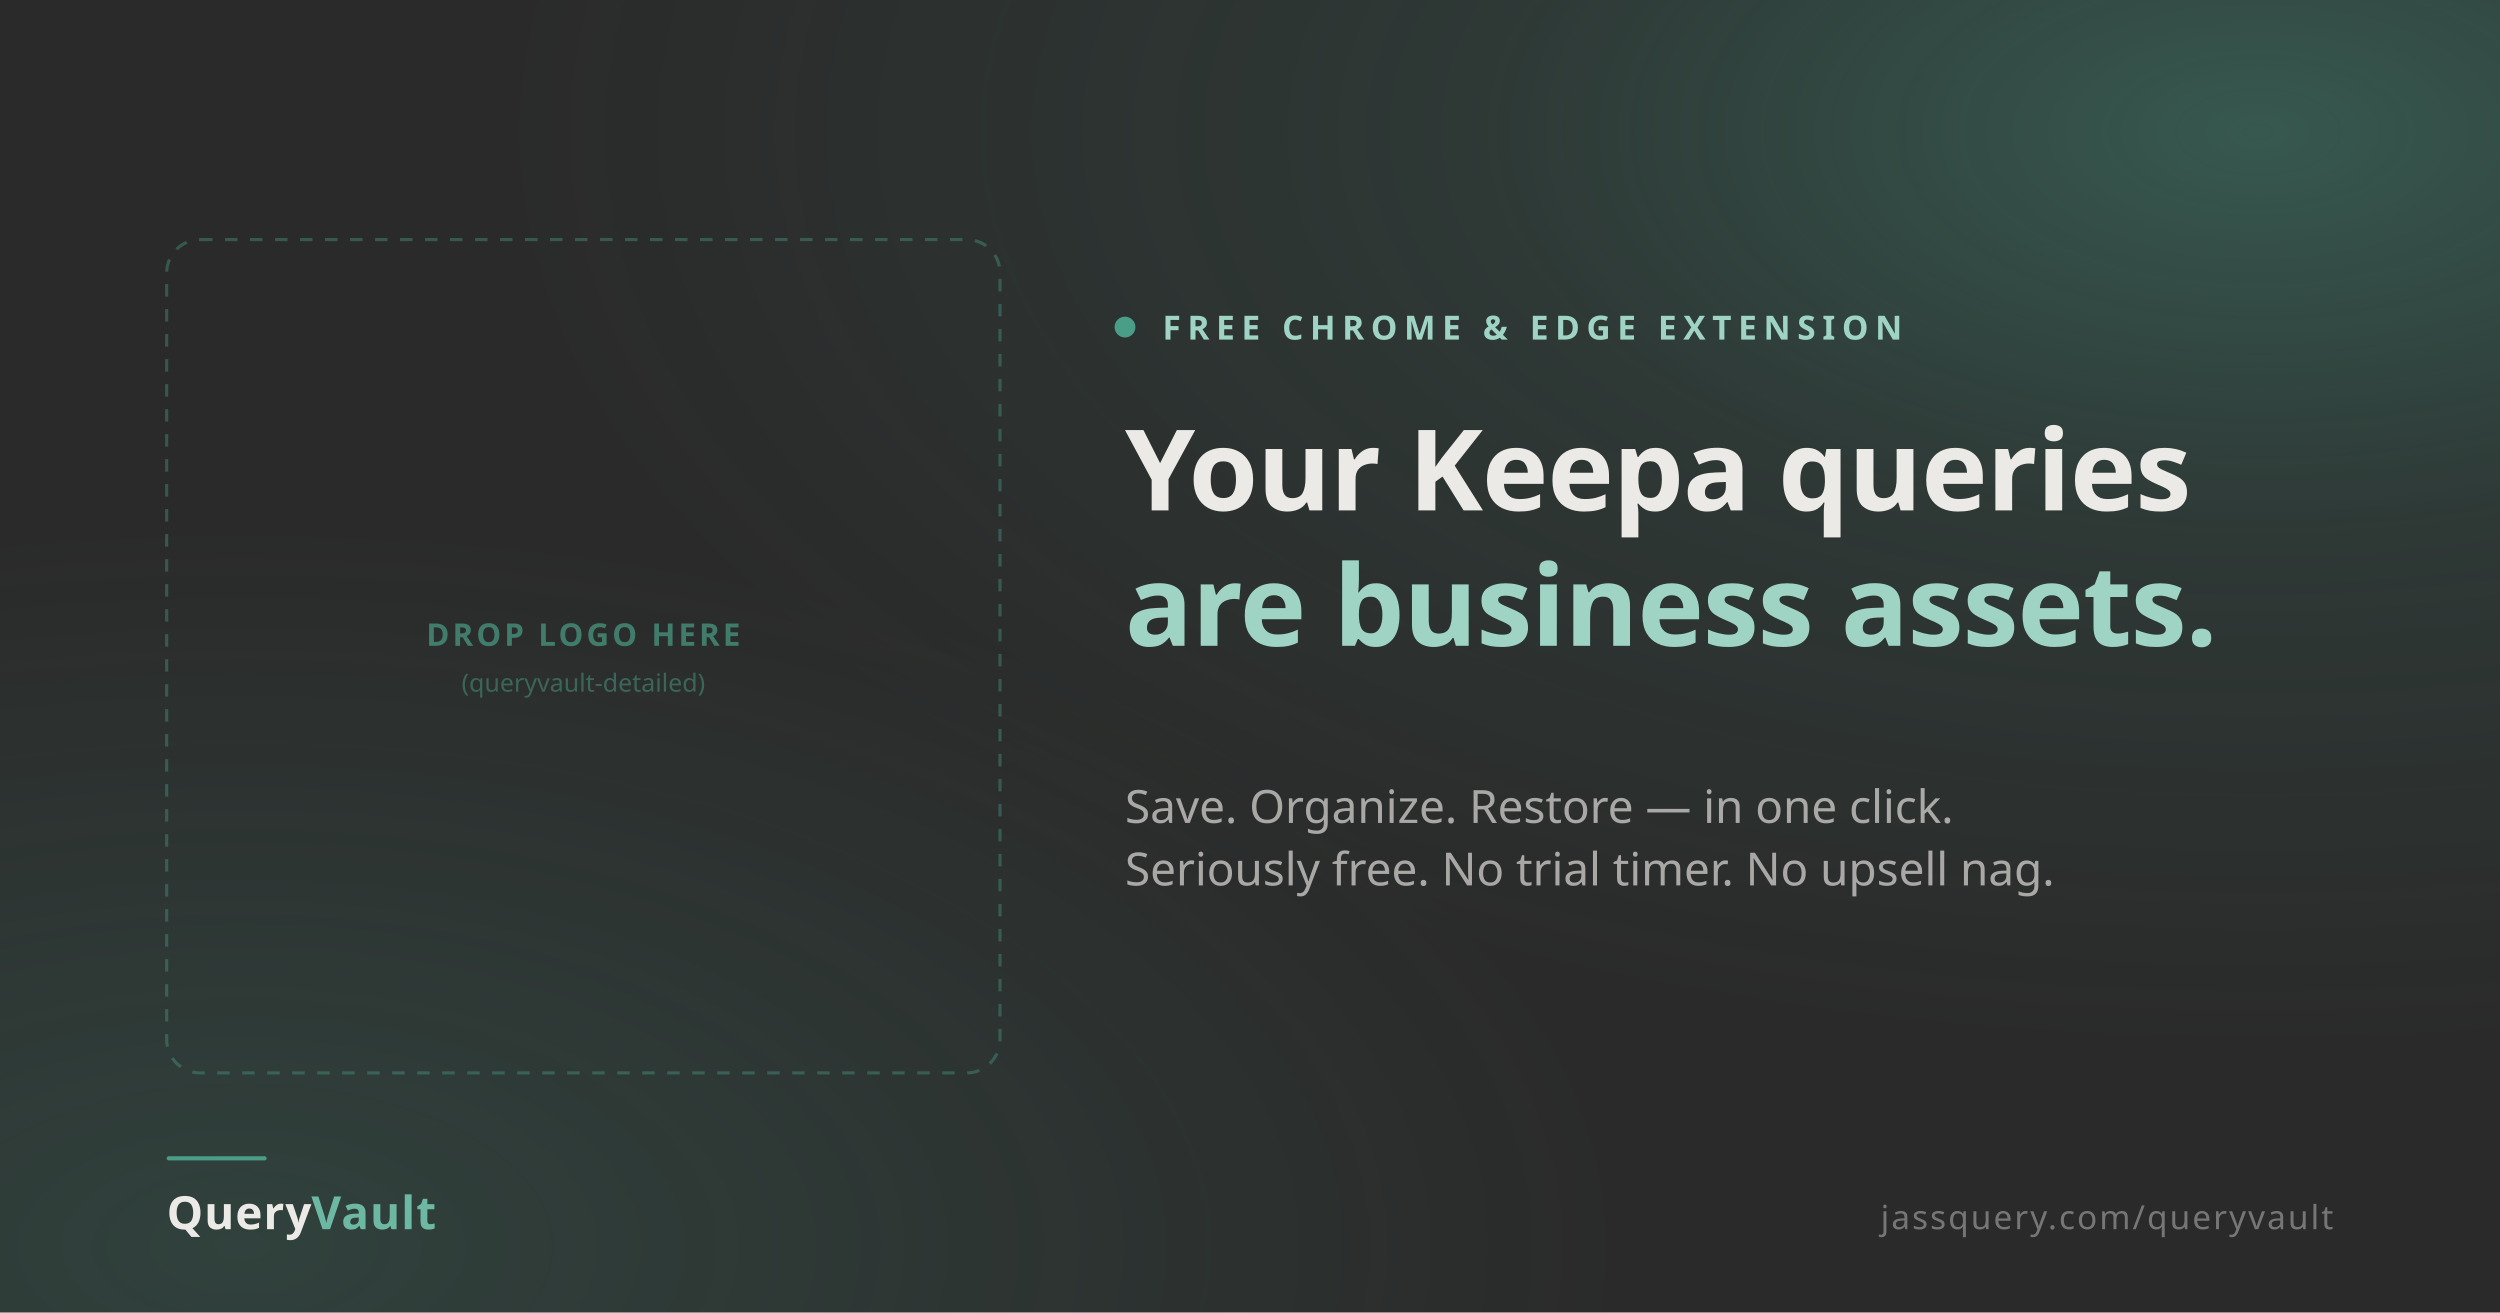
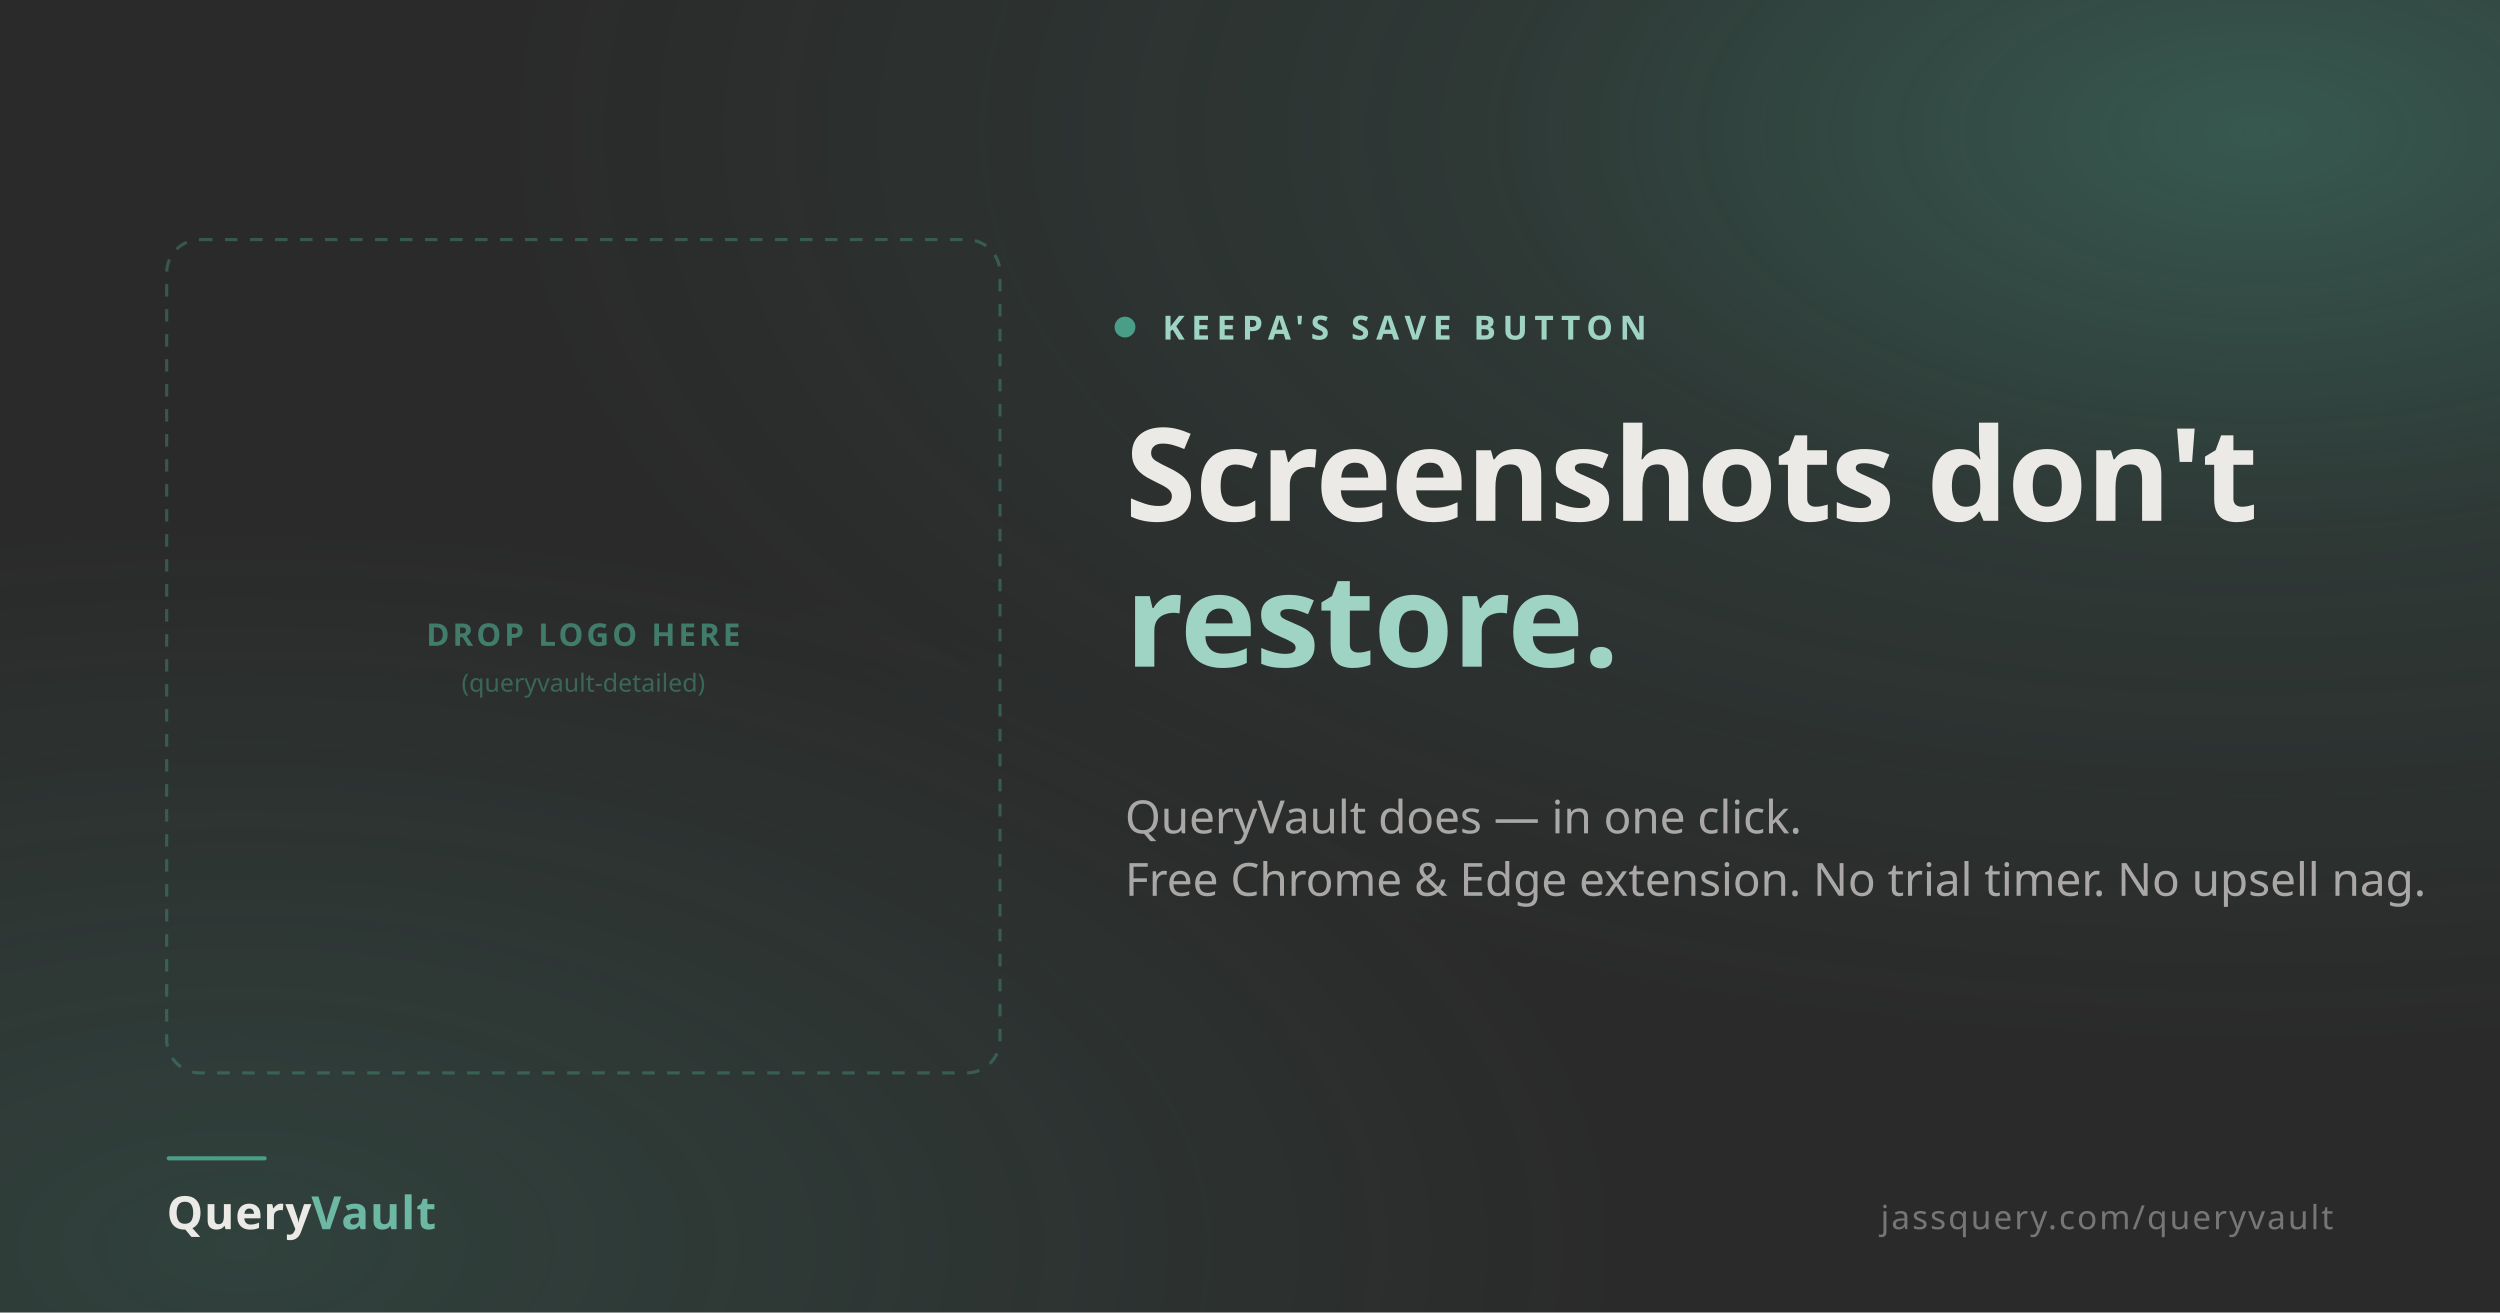
<svg xmlns="http://www.w3.org/2000/svg" viewBox="0 0 1200 630" width="1200" height="630">
  <defs>
    <radialGradient id="glow" cx="90%" cy="10%" r="70%">
      <stop offset="0%" stop-color="#4a9e87" stop-opacity="0.40" />
      <stop offset="45%" stop-color="#4a9e87" stop-opacity="0.12" />
      <stop offset="100%" stop-color="#4a9e87" stop-opacity="0" />
    </radialGradient>
    <radialGradient id="glow2" cx="10%" cy="95%" r="55%">
      <stop offset="0%" stop-color="#4a9e87" stop-opacity="0.20" />
      <stop offset="100%" stop-color="#4a9e87" stop-opacity="0" />
    </radialGradient>
  </defs>
  <rect width="1200" height="630" fill="#2a2a2a" />
  <rect width="1200" height="630" fill="url(#glow)" />
  <rect width="1200" height="630" fill="url(#glow2)" />
  <rect x="80" y="115" width="400" height="400" fill="none" stroke="#4a9e87" stroke-opacity="0.4" stroke-width="1.5" stroke-dasharray="6 6" rx="16" />
  <text x="280" y="310" font-family="sans-serif" font-size="15" font-weight="600" fill="#4a9e87" fill-opacity="0.7" text-anchor="middle" letter-spacing="1.5">DROP LOGO HERE</text>
  <text x="280" y="332" font-family="sans-serif" font-size="12" fill="#4a9e87" fill-opacity="0.5" text-anchor="middle">(queryvault-detailed)</text>
  <circle cx="540" cy="157" r="5" fill="#4a9e87" />
-   <text x="558" y="163" font-family="Syne, 'Trebuchet MS', sans-serif" font-size="16" font-weight="600" fill="#9fd4c4" letter-spacing="3.2">FREE CHROME &amp; EDGE EXTENSION</text>
+   <text x="558" y="163" font-family="Syne, 'Trebuchet MS', sans-serif" font-size="16" font-weight="600" fill="#9fd4c4" letter-spacing="3.2">KEEPA'S SAVE BUTTON</text>
  <text font-family="Syne, 'Trebuchet MS', sans-serif" font-weight="800" fill="#eceae6" letter-spacing="-0.5">
-     <tspan x="540" y="245" font-size="54">Your Keepa queries</tspan>
-     <tspan x="540" y="310" font-size="54" fill="#9fd4c4">are business assets.</tspan>
+     <tspan x="540" y="250" font-size="62">Screenshots don't</tspan>
+     <tspan x="540" y="320" font-size="62" fill="#9fd4c4">restore.</tspan>
  </text>
-   <text x="540" y="395" font-family="'DM Sans', sans-serif" font-size="22" font-weight="300" fill="#eceae6" fill-opacity="0.65">Save. Organize. Restore — in one click.</text>
-   <text x="540" y="425" font-family="'DM Sans', sans-serif" font-size="22" font-weight="300" fill="#eceae6" fill-opacity="0.65">Seriously free. No trial timer. No upsell nag.</text>
+   <text x="540" y="400" font-family="'DM Sans', sans-serif" font-size="22" font-weight="300" fill="#eceae6" fill-opacity="0.65">QueryVault does — in one click.</text>
+   <text x="540" y="430" font-family="'DM Sans', sans-serif" font-size="22" font-weight="300" fill="#eceae6" fill-opacity="0.65">Free Chrome &amp; Edge extension. No trial timer. No upsell nag.</text>
  <rect x="80" y="555" width="48" height="2" fill="#4a9e87" rx="1" />
  <text x="80" y="590" font-family="Syne, 'Trebuchet MS', sans-serif" font-size="22" font-weight="800" fill="#eceae6" letter-spacing="0.5">Query<tspan fill="#6db8a2">Vault</tspan>
  </text>
  <text x="1120" y="590" font-family="'DM Sans', sans-serif" font-size="16" font-weight="400" fill="#eceae6" fill-opacity="0.4" text-anchor="end" letter-spacing="1">jassquery.com/queryvault</text>
</svg>
